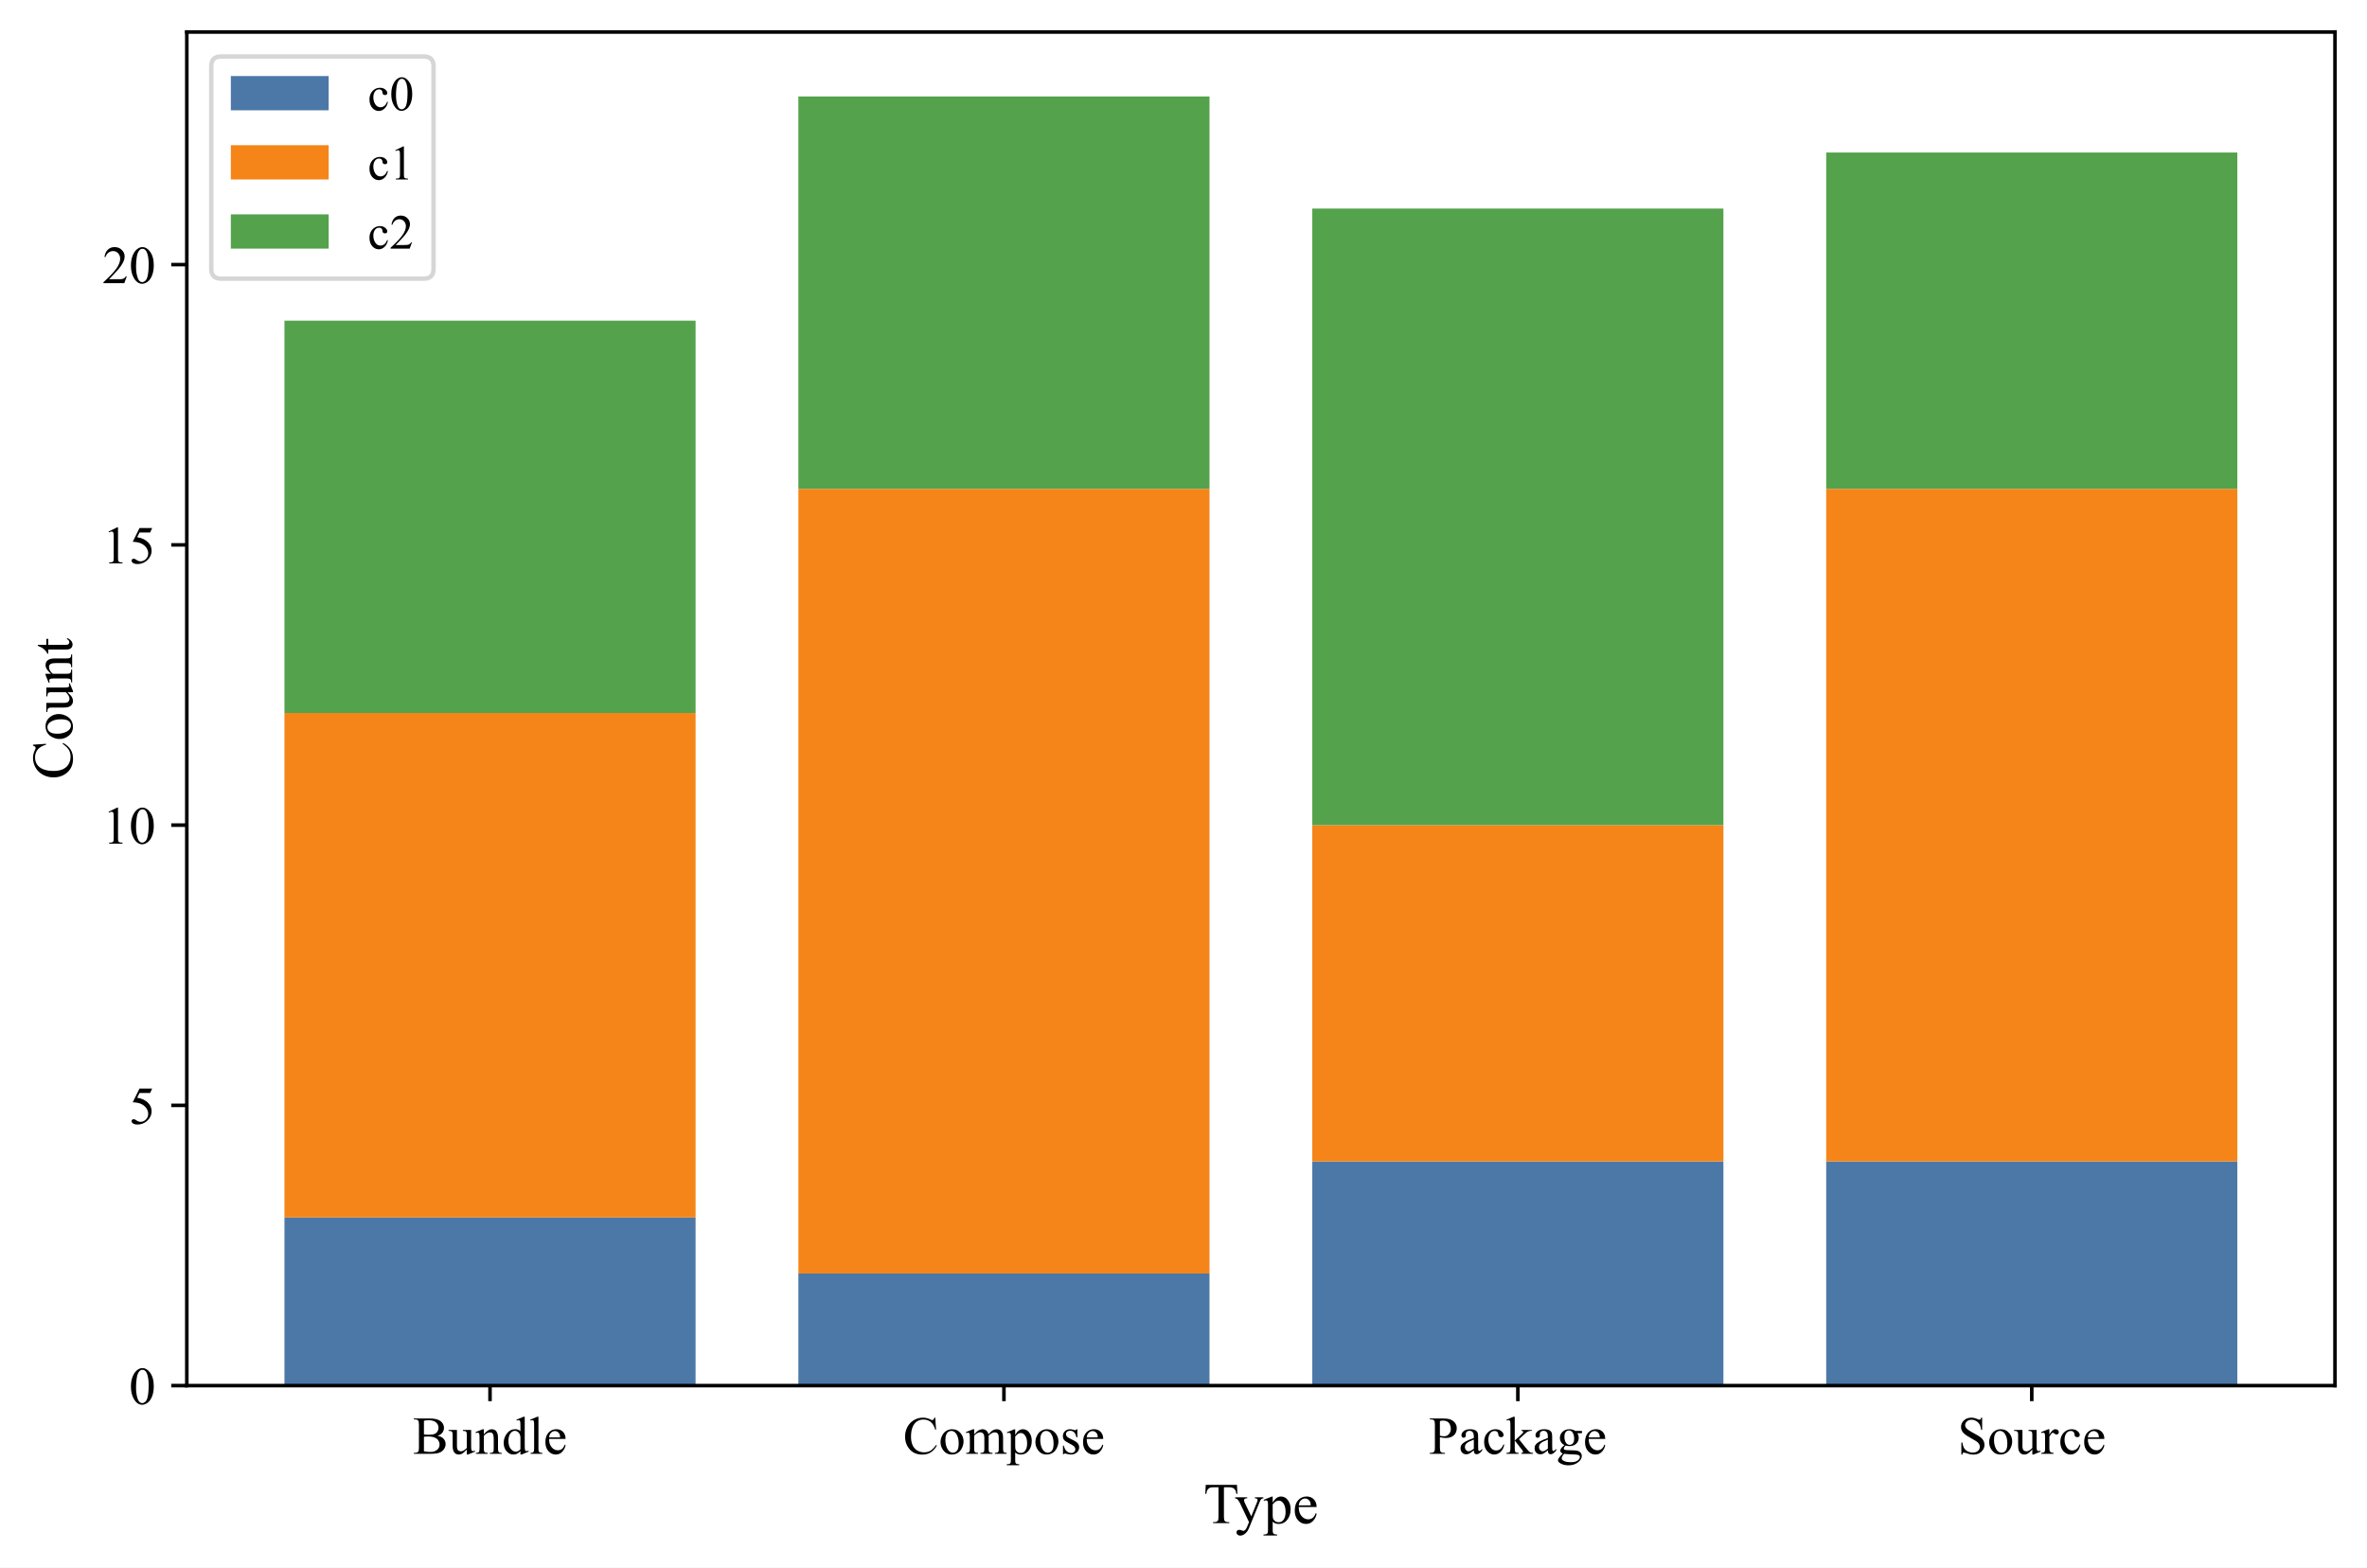
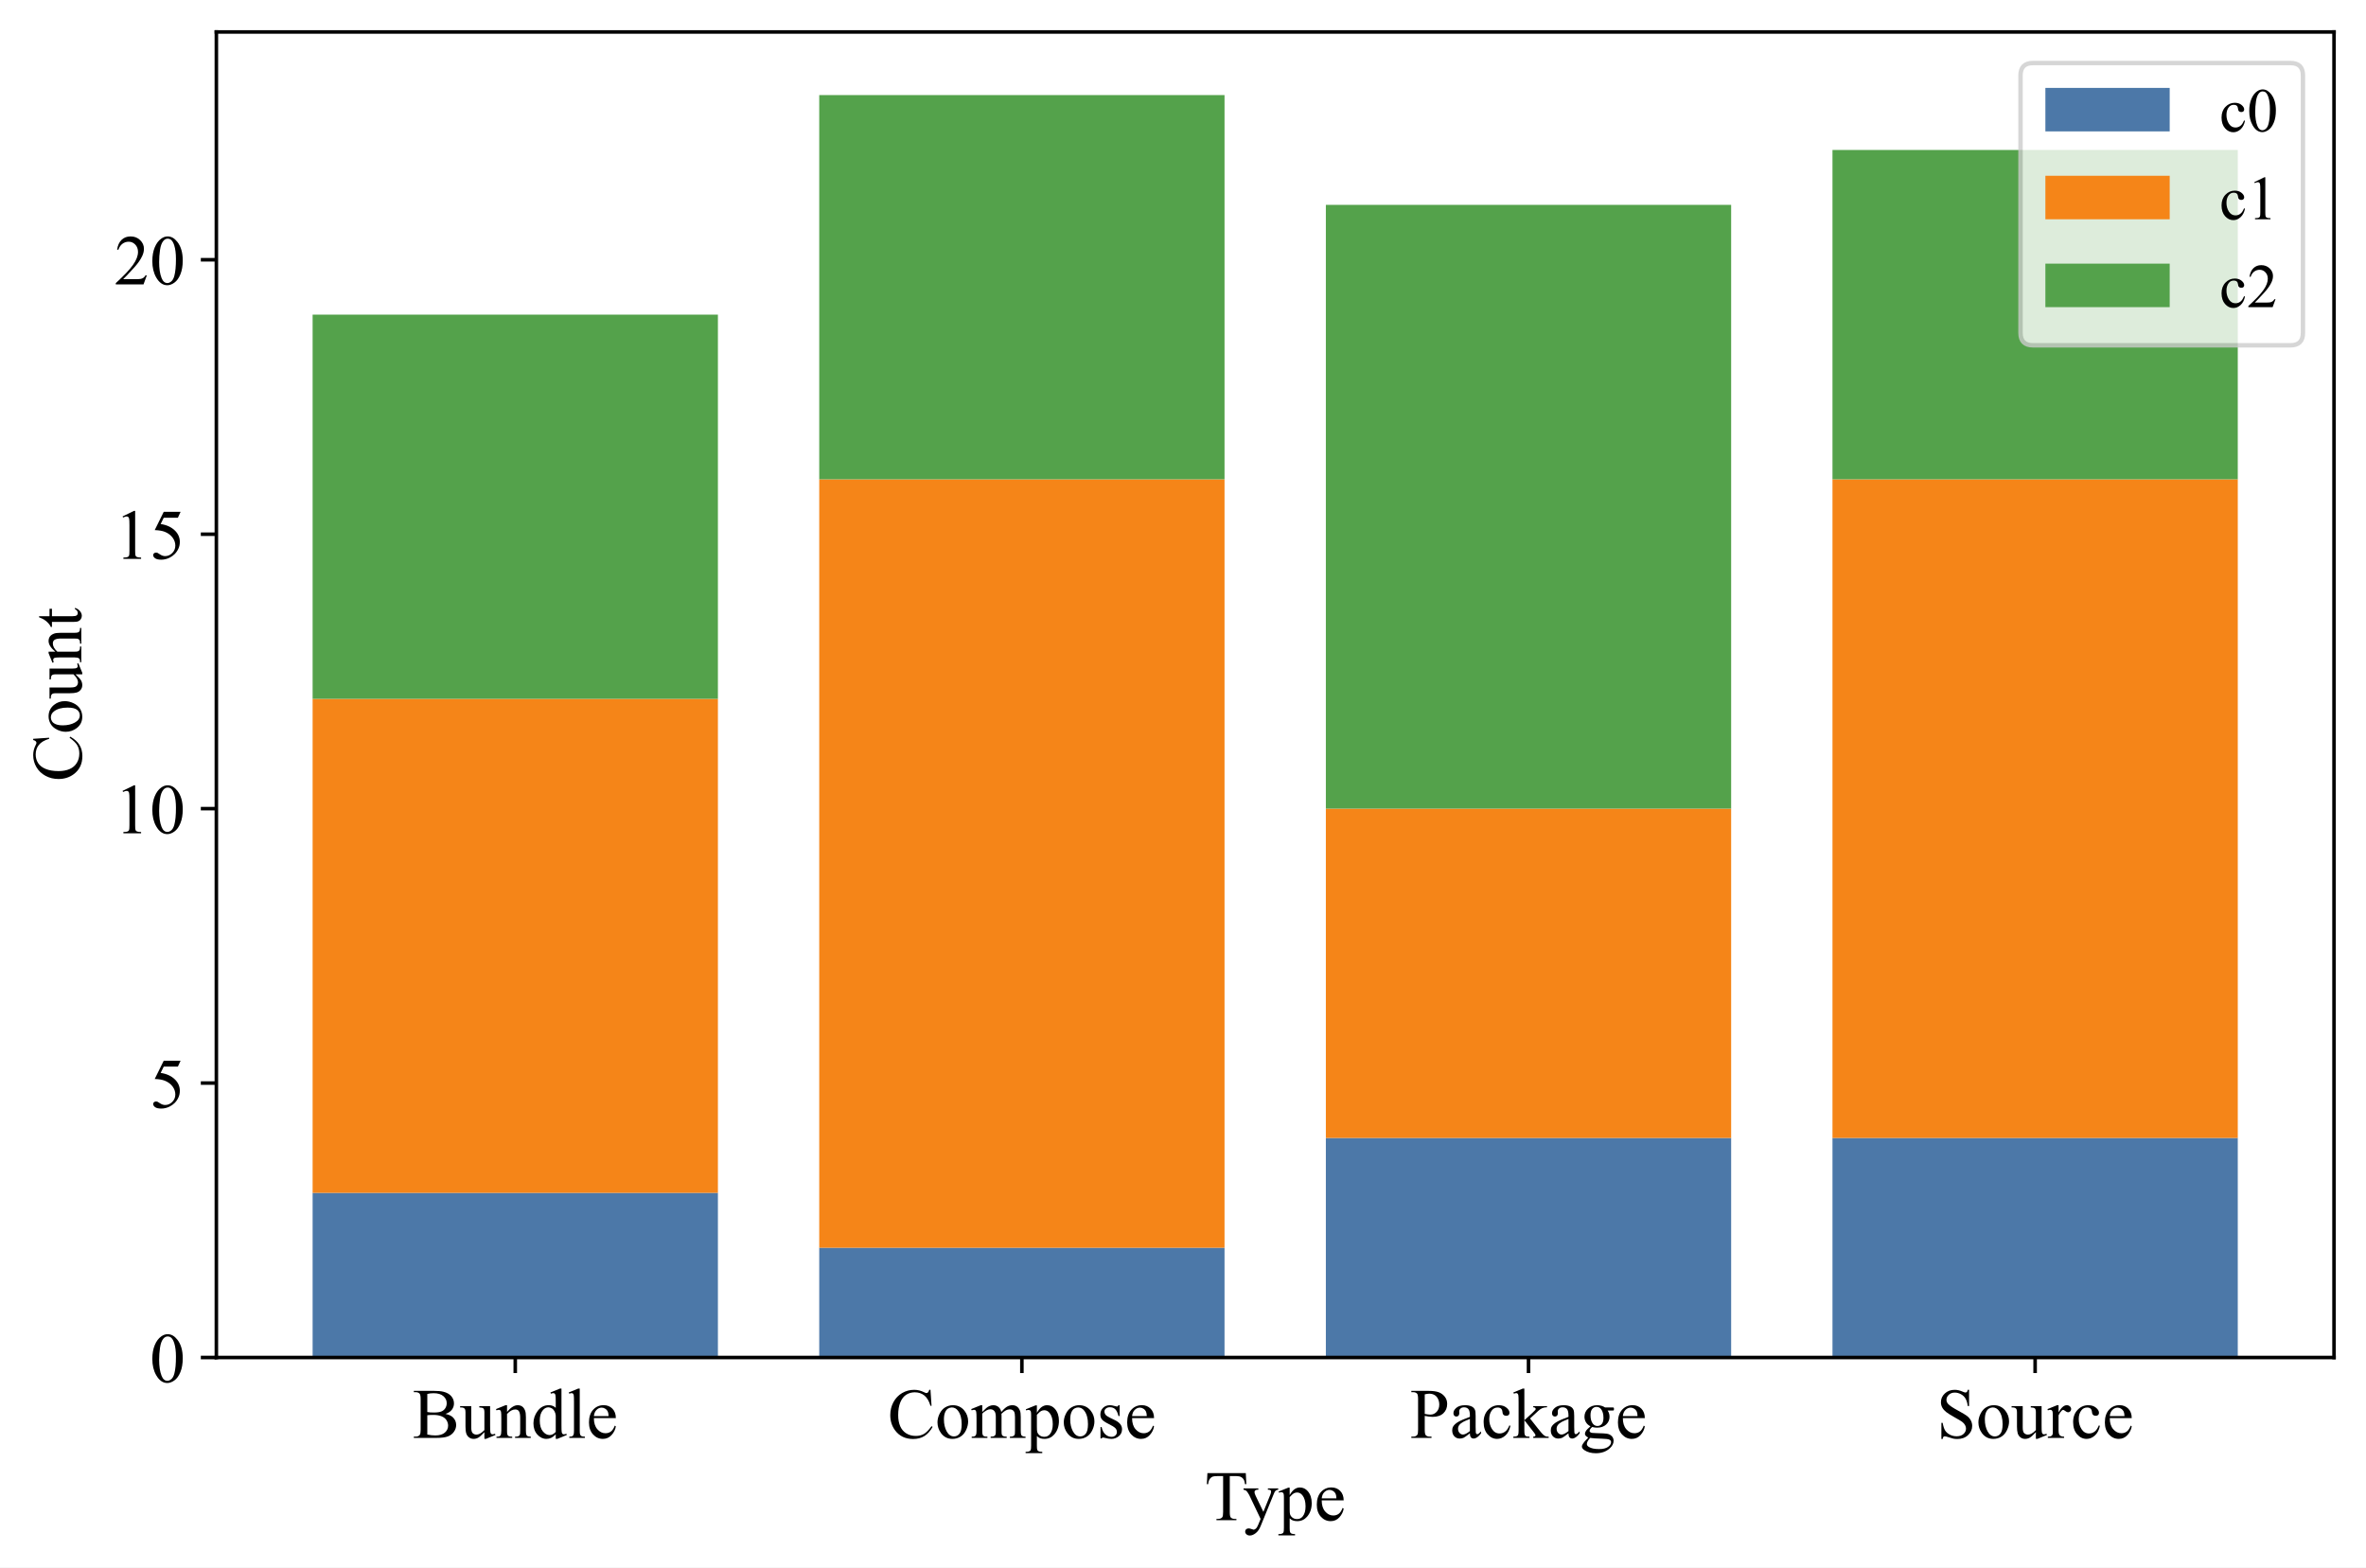
- <svg xmlns="http://www.w3.org/2000/svg" xmlns:xlink="http://www.w3.org/1999/xlink" width="532.263pt" height="352.49pt" viewBox="0 0 532.263 352.49" version="1.1">
+ <svg xmlns="http://www.w3.org/2000/svg" xmlns:xlink="http://www.w3.org/1999/xlink" width="532.913pt" height="353.095pt" viewBox="0 0 532.913 353.095" version="1.1">
  <defs>
    <style type="text/css">*{stroke-linejoin: round; stroke-linecap: butt}</style>
  </defs>
  <g id="figure_1">
    <g id="patch_1">
-       <path d="M 0 352.49  L 532.263 352.49  L 532.263 0  L 0 0  z " style="fill: #ffffff" />
+       <path d="M 0 353.095  L 532.913 353.095  L 532.913 0  L 0 0  z " style="fill: #ffffff" />
    </g>
    <g id="axes_1">
      <g id="patch_2">
-         <path d="M 42.008 311.56  L 525.063 311.56  L 525.063 7.2  L 42.008 7.2  z " style="fill: #ffffff" />
+         <path d="M 48.733 305.8  L 525.712 305.8  L 525.712 7.2  L 48.733 7.2  z " style="fill: #ffffff" />
      </g>
      <g id="patch_3">
-         <path d="M 63.965 311.56  L 156.415 311.56  L 156.415 273.751  L 63.965 273.751  z " clip-path="url(#p37a8eae67e)" style="fill: #4c78a8" />
+         <path d="M 70.413 305.8  L 161.701 305.8  L 161.701 268.707  L 70.413 268.707  z " clip-path="url(#p75db3b28b9)" style="fill: #4c78a8" />
      </g>
      <g id="patch_4">
-         <path d="M 179.528 311.56  L 271.979 311.56  L 271.979 286.354  L 179.528 286.354  z " clip-path="url(#p37a8eae67e)" style="fill: #4c78a8" />
+         <path d="M 184.523 305.8  L 275.811 305.8  L 275.811 281.071  L 184.523 281.071  z " clip-path="url(#p75db3b28b9)" style="fill: #4c78a8" />
      </g>
      <g id="patch_5">
-         <path d="M 295.091 311.56  L 387.542 311.56  L 387.542 261.148  L 295.091 261.148  z " clip-path="url(#p37a8eae67e)" style="fill: #4c78a8" />
+         <path d="M 298.634 305.8  L 389.922 305.8  L 389.922 256.342  L 298.634 256.342  z " clip-path="url(#p75db3b28b9)" style="fill: #4c78a8" />
      </g>
      <g id="patch_6">
-         <path d="M 410.655 311.56  L 503.106 311.56  L 503.106 261.148  L 410.655 261.148  z " clip-path="url(#p37a8eae67e)" style="fill: #4c78a8" />
+         <path d="M 412.744 305.8  L 504.032 305.8  L 504.032 256.342  L 412.744 256.342  z " clip-path="url(#p75db3b28b9)" style="fill: #4c78a8" />
      </g>
      <g id="patch_7">
-         <path d="M 63.965 273.751  L 156.415 273.751  L 156.415 160.325  L 63.965 160.325  z " clip-path="url(#p37a8eae67e)" style="fill: #f58518" />
+         <path d="M 70.413 268.707  L 161.701 268.707  L 161.701 157.427  L 70.413 157.427  z " clip-path="url(#p75db3b28b9)" style="fill: #f58518" />
      </g>
      <g id="patch_8">
-         <path d="M 179.528 286.354  L 271.979 286.354  L 271.979 109.914  L 179.528 109.914  z " clip-path="url(#p37a8eae67e)" style="fill: #f58518" />
+         <path d="M 184.523 281.071  L 275.811 281.071  L 275.811 107.97  L 184.523 107.97  z " clip-path="url(#p75db3b28b9)" style="fill: #f58518" />
      </g>
      <g id="patch_9">
-         <path d="M 295.091 261.148  L 387.542 261.148  L 387.542 185.531  L 295.091 185.531  z " clip-path="url(#p37a8eae67e)" style="fill: #f58518" />
+         <path d="M 298.634 256.342  L 389.922 256.342  L 389.922 182.156  L 298.634 182.156  z " clip-path="url(#p75db3b28b9)" style="fill: #f58518" />
      </g>
      <g id="patch_10">
-         <path d="M 410.655 261.148  L 503.106 261.148  L 503.106 109.914  L 410.655 109.914  z " clip-path="url(#p37a8eae67e)" style="fill: #f58518" />
+         <path d="M 412.744 256.342  L 504.032 256.342  L 504.032 107.97  L 412.744 107.97  z " clip-path="url(#p75db3b28b9)" style="fill: #f58518" />
      </g>
      <g id="patch_11">
-         <path d="M 63.965 160.325  L 156.415 160.325  L 156.415 72.105  L 63.965 72.105  z " clip-path="url(#p37a8eae67e)" style="fill: #54a24b" />
+         <path d="M 70.413 157.427  L 161.701 157.427  L 161.701 70.877  L 70.413 70.877  z " clip-path="url(#p75db3b28b9)" style="fill: #54a24b" />
      </g>
      <g id="patch_12">
-         <path d="M 179.528 109.914  L 271.979 109.914  L 271.979 21.693  L 179.528 21.693  z " clip-path="url(#p37a8eae67e)" style="fill: #54a24b" />
+         <path d="M 184.523 107.97  L 275.811 107.97  L 275.811 21.419  L 184.523 21.419  z " clip-path="url(#p75db3b28b9)" style="fill: #54a24b" />
      </g>
      <g id="patch_13">
-         <path d="M 295.091 185.531  L 387.542 185.531  L 387.542 46.899  L 295.091 46.899  z " clip-path="url(#p37a8eae67e)" style="fill: #54a24b" />
+         <path d="M 298.634 182.156  L 389.922 182.156  L 389.922 46.148  L 298.634 46.148  z " clip-path="url(#p75db3b28b9)" style="fill: #54a24b" />
      </g>
      <g id="patch_14">
-         <path d="M 410.655 109.914  L 503.106 109.914  L 503.106 34.296  L 410.655 34.296  z " clip-path="url(#p37a8eae67e)" style="fill: #54a24b" />
+         <path d="M 412.744 107.97  L 504.032 107.97  L 504.032 33.783  L 412.744 33.783  z " clip-path="url(#p75db3b28b9)" style="fill: #54a24b" />
      </g>
      <g id="matplotlib.axis_1">
        <g id="xtick_1">
          <g id="line2d_1">
            <defs>
-               <path id="m97e151b136" d="M 0 0  L 0 3.5  " style="stroke: #000000; stroke-width: 0.8" />
+               <path id="mb5b6447d89" d="M 0 0  L 0 3.5  " style="stroke: #000000; stroke-width: 0.8" />
            </defs>
            <g>
-               <use xlink:href="#m97e151b136" x="110.19" y="311.56" style="stroke: #000000; stroke-width: 0.8" />
+               <use xlink:href="#mb5b6447d89" x="116.057" y="305.8" style="stroke: #000000; stroke-width: 0.8" />
            </g>
          </g>
          <g id="text_1">
-             <g transform="translate(92.85756 326.8925) scale(0.12 -0.12)">
+             <g transform="translate(92.94743 323.91) scale(0.16 -0.16)">
              <defs>
                <path id="TimesNewRomanPSMT-42" d="M 2956 2163  Q 3397 2069 3616 1863  Q 3919 1575 3919 1159  Q 3919 844 3719 555  Q 3519 266 3170 133  Q 2822 0 2106 0  L 106 0  L 106 116  L 266 116  Q 531 116 647 284  Q 719 394 719 750  L 719 3488  Q 719 3881 628 3984  Q 506 4122 266 4122  L 106 4122  L 106 4238  L 1938 4238  Q 2450 4238 2759 4163  Q 3228 4050 3475 3764  Q 3722 3478 3722 3106  Q 3722 2788 3528 2536  Q 3334 2284 2956 2163  z M 1319 2331  Q 1434 2309 1582 2298  Q 1731 2288 1909 2288  Q 2366 2288 2595 2386  Q 2825 2484 2947 2687  Q 3069 2891 3069 3131  Q 3069 3503 2766 3765  Q 2463 4028 1881 4028  Q 1569 4028 1319 3959  L 1319 2331  z M 1319 306  Q 1681 222 2034 222  Q 2600 222 2897 476  Q 3194 731 3194 1106  Q 3194 1353 3059 1581  Q 2925 1809 2622 1940  Q 2319 2072 1872 2072  Q 1678 2072 1540 2065  Q 1403 2059 1319 2044  L 1319 306  z " transform="scale(0.015625)" />
                <path id="TimesNewRomanPSMT-75" d="M 2709 2863  L 2709 1128  Q 2709 631 2732 520  Q 2756 409 2807 365  Q 2859 322 2928 322  Q 3025 322 3147 375  L 3191 266  L 2334 -88  L 2194 -88  L 2194 519  Q 1825 119 1631 15  Q 1438 -88 1222 -88  Q 981 -88 804 51  Q 628 191 559 409  Q 491 628 491 1028  L 491 2306  Q 491 2509 447 2587  Q 403 2666 317 2708  Q 231 2750 6 2747  L 6 2863  L 1009 2863  L 1009 947  Q 1009 547 1148 422  Q 1288 297 1484 297  Q 1619 297 1789 381  Q 1959 466 2194 703  L 2194 2325  Q 2194 2569 2105 2655  Q 2016 2741 1734 2747  L 1734 2863  L 2709 2863  z " transform="scale(0.015625)" />
                <path id="TimesNewRomanPSMT-6e" d="M 1034 2341  Q 1538 2947 1994 2947  Q 2228 2947 2397 2830  Q 2566 2713 2666 2444  Q 2734 2256 2734 1869  L 2734 647  Q 2734 375 2778 278  Q 2813 200 2889 156  Q 2966 113 3172 113  L 3172 0  L 1756 0  L 1756 113  L 1816 113  Q 2016 113 2095 173  Q 2175 234 2206 353  Q 2219 400 2219 647  L 2219 1819  Q 2219 2209 2117 2386  Q 2016 2563 1775 2563  Q 1403 2563 1034 2156  L 1034 647  Q 1034 356 1069 288  Q 1113 197 1189 155  Q 1266 113 1500 113  L 1500 0  L 84 0  L 84 113  L 147 113  Q 366 113 442 223  Q 519 334 519 647  L 519 1709  Q 519 2225 495 2337  Q 472 2450 423 2490  Q 375 2531 294 2531  Q 206 2531 84 2484  L 38 2597  L 900 2947  L 1034 2947  L 1034 2341  z " transform="scale(0.015625)" />
                <path id="TimesNewRomanPSMT-64" d="M 2222 322  Q 2013 103 1813 7  Q 1613 -88 1381 -88  Q 913 -88 563 304  Q 213 697 213 1313  Q 213 1928 600 2439  Q 988 2950 1597 2950  Q 1975 2950 2222 2709  L 2222 3238  Q 2222 3728 2198 3840  Q 2175 3953 2125 3993  Q 2075 4034 2000 4034  Q 1919 4034 1784 3984  L 1744 4094  L 2597 4444  L 2738 4444  L 2738 1134  Q 2738 631 2761 520  Q 2784 409 2836 365  Q 2888 322 2956 322  Q 3041 322 3181 375  L 3216 266  L 2366 -88  L 2222 -88  L 2222 322  z M 2222 541  L 2222 2016  Q 2203 2228 2109 2403  Q 2016 2578 1861 2667  Q 1706 2756 1559 2756  Q 1284 2756 1069 2509  Q 784 2184 784 1559  Q 784 928 1059 592  Q 1334 256 1672 256  Q 1956 256 2222 541  z " transform="scale(0.015625)" />
                <path id="TimesNewRomanPSMT-6c" d="M 1184 4444  L 1184 647  Q 1184 378 1223 290  Q 1263 203 1344 158  Q 1425 113 1647 113  L 1647 0  L 244 0  L 244 113  Q 441 113 512 153  Q 584 194 625 287  Q 666 381 666 647  L 666 3247  Q 666 3731 644 3842  Q 622 3953 573 3993  Q 525 4034 450 4034  Q 369 4034 244 3984  L 191 4094  L 1044 4444  L 1184 4444  z " transform="scale(0.015625)" />
                <path id="TimesNewRomanPSMT-65" d="M 681 1784  Q 678 1147 991 784  Q 1303 422 1725 422  Q 2006 422 2214 576  Q 2422 731 2563 1106  L 2659 1044  Q 2594 616 2278 264  Q 1963 -88 1488 -88  Q 972 -88 605 314  Q 238 716 238 1394  Q 238 2128 614 2539  Q 991 2950 1559 2950  Q 2041 2950 2350 2633  Q 2659 2316 2659 1784  L 681 1784  z M 681 1966  L 2006 1966  Q 1991 2241 1941 2353  Q 1863 2528 1708 2628  Q 1553 2728 1384 2728  Q 1125 2728 920 2526  Q 716 2325 681 1966  z " transform="scale(0.015625)" />
              </defs>
              <use xlink:href="#TimesNewRomanPSMT-42" />
              <use xlink:href="#TimesNewRomanPSMT-75" transform="translate(66.69922 0)" />
              <use xlink:href="#TimesNewRomanPSMT-6e" transform="translate(116.6992 0)" />
              <use xlink:href="#TimesNewRomanPSMT-64" transform="translate(166.6992 0)" />
              <use xlink:href="#TimesNewRomanPSMT-6c" transform="translate(216.6992 0)" />
              <use xlink:href="#TimesNewRomanPSMT-65" transform="translate(244.4824 0)" />
            </g>
          </g>
        </g>
        <g id="xtick_2">
          <g id="line2d_2">
            <g>
-               <use xlink:href="#m97e151b136" x="225.753" y="311.56" style="stroke: #000000; stroke-width: 0.8" />
+               <use xlink:href="#mb5b6447d89" x="230.167" y="305.8" style="stroke: #000000; stroke-width: 0.8" />
            </g>
          </g>
          <g id="text_2">
-             <g transform="translate(203.0856 326.8925) scale(0.12 -0.12)">
+             <g transform="translate(199.9437 323.91) scale(0.16 -0.16)">
              <defs>
                <path id="TimesNewRomanPSMT-43" d="M 3853 4334  L 3950 2894  L 3853 2894  Q 3659 3541 3300 3825  Q 2941 4109 2438 4109  Q 2016 4109 1675 3895  Q 1334 3681 1139 3212  Q 944 2744 944 2047  Q 944 1472 1128 1050  Q 1313 628 1683 403  Q 2053 178 2528 178  Q 2941 178 3256 354  Q 3572 531 3950 1056  L 4047 994  Q 3728 428 3303 165  Q 2878 -97 2294 -97  Q 1241 -97 663 684  Q 231 1266 231 2053  Q 231 2688 515 3219  Q 800 3750 1298 4042  Q 1797 4334 2388 4334  Q 2847 4334 3294 4109  Q 3425 4041 3481 4041  Q 3566 4041 3628 4100  Q 3709 4184 3744 4334  L 3853 4334  z " transform="scale(0.015625)" />
                <path id="TimesNewRomanPSMT-6f" d="M 1600 2947  Q 2250 2947 2644 2453  Q 2978 2031 2978 1484  Q 2978 1100 2793 706  Q 2609 313 2286 112  Q 1963 -88 1566 -88  Q 919 -88 538 428  Q 216 863 216 1403  Q 216 1797 411 2186  Q 606 2575 925 2761  Q 1244 2947 1600 2947  z M 1503 2744  Q 1338 2744 1170 2645  Q 1003 2547 900 2300  Q 797 2053 797 1666  Q 797 1041 1045 587  Q 1294 134 1700 134  Q 2003 134 2200 384  Q 2397 634 2397 1244  Q 2397 2006 2069 2444  Q 1847 2744 1503 2744  z " transform="scale(0.015625)" />
                <path id="TimesNewRomanPSMT-6d" d="M 1050 2338  Q 1363 2650 1419 2697  Q 1559 2816 1721 2881  Q 1884 2947 2044 2947  Q 2313 2947 2506 2790  Q 2700 2634 2766 2338  Q 3088 2713 3309 2830  Q 3531 2947 3766 2947  Q 3994 2947 4170 2830  Q 4347 2713 4450 2447  Q 4519 2266 4519 1878  L 4519 647  Q 4519 378 4559 278  Q 4591 209 4675 161  Q 4759 113 4950 113  L 4950 0  L 3538 0  L 3538 113  L 3597 113  Q 3781 113 3884 184  Q 3956 234 3988 344  Q 4000 397 4000 647  L 4000 1878  Q 4000 2228 3916 2372  Q 3794 2572 3525 2572  Q 3359 2572 3192 2489  Q 3025 2406 2788 2181  L 2781 2147  L 2788 2013  L 2788 647  Q 2788 353 2820 281  Q 2853 209 2943 161  Q 3034 113 3253 113  L 3253 0  L 1806 0  L 1806 113  Q 2044 113 2133 169  Q 2222 225 2256 338  Q 2272 391 2272 647  L 2272 1878  Q 2272 2228 2169 2381  Q 2031 2581 1784 2581  Q 1616 2581 1450 2491  Q 1191 2353 1050 2181  L 1050 647  Q 1050 366 1089 281  Q 1128 197 1204 155  Q 1281 113 1516 113  L 1516 0  L 100 0  L 100 113  Q 297 113 375 155  Q 453 197 493 289  Q 534 381 534 647  L 534 1741  Q 534 2213 506 2350  Q 484 2453 437 2492  Q 391 2531 309 2531  Q 222 2531 100 2484  L 53 2597  L 916 2947  L 1050 2947  L 1050 2338  z " transform="scale(0.015625)" />
                <path id="TimesNewRomanPSMT-70" d="M -6 2578  L 875 2934  L 994 2934  L 994 2266  Q 1216 2644 1439 2795  Q 1663 2947 1909 2947  Q 2341 2947 2628 2609  Q 2981 2197 2981 1534  Q 2981 794 2556 309  Q 2206 -88 1675 -88  Q 1444 -88 1275 -22  Q 1150 25 994 166  L 994 -706  Q 994 -1000 1030 -1079  Q 1066 -1159 1155 -1206  Q 1244 -1253 1478 -1253  L 1478 -1369  L -22 -1369  L -22 -1253  L 56 -1253  Q 228 -1256 350 -1188  Q 409 -1153 442 -1076  Q 475 -1000 475 -688  L 475 2019  Q 475 2297 450 2372  Q 425 2447 370 2484  Q 316 2522 222 2522  Q 147 2522 31 2478  L -6 2578  z M 994 2081  L 994 1013  Q 994 666 1022 556  Q 1066 375 1236 237  Q 1406 100 1666 100  Q 1978 100 2172 344  Q 2425 663 2425 1241  Q 2425 1897 2138 2250  Q 1938 2494 1663 2494  Q 1513 2494 1366 2419  Q 1253 2363 994 2081  z " transform="scale(0.015625)" />
                <path id="TimesNewRomanPSMT-73" d="M 2050 2947  L 2050 1972  L 1947 1972  Q 1828 2431 1642 2597  Q 1456 2763 1169 2763  Q 950 2763 815 2647  Q 681 2531 681 2391  Q 681 2216 781 2091  Q 878 1963 1175 1819  L 1631 1597  Q 2266 1288 2266 781  Q 2266 391 1970 151  Q 1675 -88 1309 -88  Q 1047 -88 709 6  Q 606 38 541 38  Q 469 38 428 -44  L 325 -44  L 325 978  L 428 978  Q 516 541 762 319  Q 1009 97 1316 97  Q 1531 97 1667 223  Q 1803 350 1803 528  Q 1803 744 1651 891  Q 1500 1038 1047 1263  Q 594 1488 453 1669  Q 313 1847 313 2119  Q 313 2472 555 2709  Q 797 2947 1181 2947  Q 1350 2947 1591 2875  Q 1750 2828 1803 2828  Q 1853 2828 1881 2850  Q 1909 2872 1947 2947  L 2050 2947  z " transform="scale(0.015625)" />
              </defs>
              <use xlink:href="#TimesNewRomanPSMT-43" />
              <use xlink:href="#TimesNewRomanPSMT-6f" transform="translate(66.69922 0)" />
              <use xlink:href="#TimesNewRomanPSMT-6d" transform="translate(116.6992 0)" />
              <use xlink:href="#TimesNewRomanPSMT-70" transform="translate(194.4824 0)" />
              <use xlink:href="#TimesNewRomanPSMT-6f" transform="translate(244.4824 0)" />
              <use xlink:href="#TimesNewRomanPSMT-73" transform="translate(294.4824 0)" />
              <use xlink:href="#TimesNewRomanPSMT-65" transform="translate(333.3984 0)" />
            </g>
          </g>
        </g>
        <g id="xtick_3">
          <g id="line2d_3">
            <g>
-               <use xlink:href="#m97e151b136" x="341.317" y="311.56" style="stroke: #000000; stroke-width: 0.8" />
+               <use xlink:href="#mb5b6447d89" x="344.278" y="305.8" style="stroke: #000000; stroke-width: 0.8" />
            </g>
          </g>
          <g id="text_3">
-             <g transform="translate(321.3265 326.8925) scale(0.12 -0.12)">
+             <g transform="translate(317.6238 323.91) scale(0.16 -0.16)">
              <defs>
                <path id="TimesNewRomanPSMT-50" d="M 1313 1984  L 1313 750  Q 1313 350 1400 253  Q 1519 116 1759 116  L 1922 116  L 1922 0  L 106 0  L 106 116  L 266 116  Q 534 116 650 291  Q 713 388 713 750  L 713 3488  Q 713 3888 628 3984  Q 506 4122 266 4122  L 106 4122  L 106 4238  L 1659 4238  Q 2228 4238 2556 4120  Q 2884 4003 3109 3725  Q 3334 3447 3334 3066  Q 3334 2547 2992 2222  Q 2650 1897 2025 1897  Q 1872 1897 1694 1919  Q 1516 1941 1313 1984  z M 1313 2163  Q 1478 2131 1606 2115  Q 1734 2100 1825 2100  Q 2150 2100 2386 2351  Q 2622 2603 2622 3003  Q 2622 3278 2509 3514  Q 2397 3750 2190 3867  Q 1984 3984 1722 3984  Q 1563 3984 1313 3925  L 1313 2163  z " transform="scale(0.015625)" />
                <path id="TimesNewRomanPSMT-61" d="M 1822 413  Q 1381 72 1269 19  Q 1100 -59 909 -59  Q 613 -59 420 144  Q 228 347 228 678  Q 228 888 322 1041  Q 450 1253 767 1440  Q 1084 1628 1822 1897  L 1822 2009  Q 1822 2438 1686 2597  Q 1550 2756 1291 2756  Q 1094 2756 978 2650  Q 859 2544 859 2406  L 866 2225  Q 866 2081 792 2003  Q 719 1925 600 1925  Q 484 1925 411 2006  Q 338 2088 338 2228  Q 338 2497 613 2722  Q 888 2947 1384 2947  Q 1766 2947 2009 2819  Q 2194 2722 2281 2516  Q 2338 2381 2338 1966  L 2338 994  Q 2338 584 2353 492  Q 2369 400 2405 369  Q 2441 338 2488 338  Q 2538 338 2575 359  Q 2641 400 2828 588  L 2828 413  Q 2478 -56 2159 -56  Q 2006 -56 1915 50  Q 1825 156 1822 413  z M 1822 616  L 1822 1706  Q 1350 1519 1213 1441  Q 966 1303 859 1153  Q 753 1003 753 825  Q 753 600 887 451  Q 1022 303 1197 303  Q 1434 303 1822 616  z " transform="scale(0.015625)" />
                <path id="TimesNewRomanPSMT-63" d="M 2631 1088  Q 2516 522 2178 217  Q 1841 -88 1431 -88  Q 944 -88 581 321  Q 219 731 219 1428  Q 219 2103 620 2525  Q 1022 2947 1584 2947  Q 2006 2947 2278 2723  Q 2550 2500 2550 2259  Q 2550 2141 2473 2067  Q 2397 1994 2259 1994  Q 2075 1994 1981 2113  Q 1928 2178 1911 2362  Q 1894 2547 1784 2644  Q 1675 2738 1481 2738  Q 1169 2738 978 2506  Q 725 2200 725 1697  Q 725 1184 976 792  Q 1228 400 1656 400  Q 1963 400 2206 609  Q 2378 753 2541 1131  L 2631 1088  z " transform="scale(0.015625)" />
                <path id="TimesNewRomanPSMT-6b" d="M 1047 4444  L 1047 1594  L 1775 2259  Q 2006 2472 2044 2528  Q 2069 2566 2069 2603  Q 2069 2666 2017 2711  Q 1966 2756 1847 2763  L 1847 2863  L 3091 2863  L 3091 2763  Q 2834 2756 2664 2684  Q 2494 2613 2291 2428  L 1556 1750  L 2291 822  Q 2597 438 2703 334  Q 2853 188 2966 144  Q 3044 113 3238 113  L 3238 0  L 1847 0  L 1847 113  Q 1966 116 2008 148  Q 2050 181 2050 241  Q 2050 313 1925 472  L 1047 1594  L 1047 644  Q 1047 366 1086 278  Q 1125 191 1197 153  Q 1269 116 1509 113  L 1509 0  L 53 0  L 53 113  Q 272 113 381 166  Q 447 200 481 272  Q 528 375 528 628  L 528 3234  Q 528 3731 506 3842  Q 484 3953 434 3995  Q 384 4038 303 4038  Q 238 4038 106 3984  L 53 4094  L 903 4444  L 1047 4444  z " transform="scale(0.015625)" />
                <path id="TimesNewRomanPSMT-67" d="M 966 1044  Q 703 1172 562 1401  Q 422 1631 422 1909  Q 422 2334 742 2640  Q 1063 2947 1563 2947  Q 1972 2947 2272 2747  L 2878 2747  Q 3013 2747 3034 2739  Q 3056 2731 3066 2713  Q 3084 2684 3084 2613  Q 3084 2531 3069 2500  Q 3059 2484 3036 2475  Q 3013 2466 2878 2466  L 2506 2466  Q 2681 2241 2681 1891  Q 2681 1491 2375 1206  Q 2069 922 1553 922  Q 1341 922 1119 984  Q 981 866 932 777  Q 884 688 884 625  Q 884 572 936 522  Q 988 472 1138 450  Q 1225 438 1575 428  Q 2219 413 2409 384  Q 2700 344 2873 169  Q 3047 -6 3047 -263  Q 3047 -616 2716 -925  Q 2228 -1381 1444 -1381  Q 841 -1381 425 -1109  Q 191 -953 191 -784  Q 191 -709 225 -634  Q 278 -519 444 -313  Q 466 -284 763 25  Q 600 122 533 198  Q 466 275 466 372  Q 466 481 555 628  Q 644 775 966 1044  z M 1509 2797  Q 1278 2797 1122 2612  Q 966 2428 966 2047  Q 966 1553 1178 1281  Q 1341 1075 1591 1075  Q 1828 1075 1981 1253  Q 2134 1431 2134 1813  Q 2134 2309 1919 2591  Q 1759 2797 1509 2797  z M 934 0  Q 788 -159 713 -296  Q 638 -434 638 -550  Q 638 -700 819 -813  Q 1131 -1006 1722 -1006  Q 2284 -1006 2551 -807  Q 2819 -609 2819 -384  Q 2819 -222 2659 -153  Q 2497 -84 2016 -72  Q 1313 -53 934 0  z " transform="scale(0.015625)" />
              </defs>
              <use xlink:href="#TimesNewRomanPSMT-50" />
              <use xlink:href="#TimesNewRomanPSMT-61" transform="translate(55.61523 0)" />
              <use xlink:href="#TimesNewRomanPSMT-63" transform="translate(100 0)" />
              <use xlink:href="#TimesNewRomanPSMT-6b" transform="translate(144.3848 0)" />
              <use xlink:href="#TimesNewRomanPSMT-61" transform="translate(194.3848 0)" />
              <use xlink:href="#TimesNewRomanPSMT-67" transform="translate(238.7695 0)" />
              <use xlink:href="#TimesNewRomanPSMT-65" transform="translate(288.7695 0)" />
            </g>
          </g>
        </g>
        <g id="xtick_4">
          <g id="line2d_4">
            <g>
-               <use xlink:href="#m97e151b136" x="456.88" y="311.56" style="stroke: #000000; stroke-width: 0.8" />
+               <use xlink:href="#mb5b6447d89" x="458.388" y="305.8" style="stroke: #000000; stroke-width: 0.8" />
            </g>
          </g>
          <g id="text_4">
-             <g transform="translate(440.219 326.8925) scale(0.12 -0.12)">
+             <g transform="translate(436.1726 323.91) scale(0.16 -0.16)">
              <defs>
                <path id="TimesNewRomanPSMT-53" d="M 2934 4334  L 2934 2869  L 2819 2869  Q 2763 3291 2617 3541  Q 2472 3791 2203 3937  Q 1934 4084 1647 4084  Q 1322 4084 1109 3886  Q 897 3688 897 3434  Q 897 3241 1031 3081  Q 1225 2847 1953 2456  Q 2547 2138 2764 1967  Q 2981 1797 3098 1565  Q 3216 1334 3216 1081  Q 3216 600 2842 251  Q 2469 -97 1881 -97  Q 1697 -97 1534 -69  Q 1438 -53 1133 45  Q 828 144 747 144  Q 669 144 623 97  Q 578 50 556 -97  L 441 -97  L 441 1356  L 556 1356  Q 638 900 775 673  Q 913 447 1195 297  Q 1478 147 1816 147  Q 2206 147 2432 353  Q 2659 559 2659 841  Q 2659 997 2573 1156  Q 2488 1316 2306 1453  Q 2184 1547 1640 1851  Q 1097 2156 867 2337  Q 638 2519 519 2737  Q 400 2956 400 3219  Q 400 3675 750 4004  Q 1100 4334 1641 4334  Q 1978 4334 2356 4169  Q 2531 4091 2603 4091  Q 2684 4091 2736 4139  Q 2788 4188 2819 4334  L 2934 4334  z " transform="scale(0.015625)" />
                <path id="TimesNewRomanPSMT-72" d="M 1038 2947  L 1038 2303  Q 1397 2947 1775 2947  Q 1947 2947 2059 2842  Q 2172 2738 2172 2600  Q 2172 2478 2090 2393  Q 2009 2309 1897 2309  Q 1788 2309 1652 2417  Q 1516 2525 1450 2525  Q 1394 2525 1328 2463  Q 1188 2334 1038 2041  L 1038 669  Q 1038 431 1097 309  Q 1138 225 1241 169  Q 1344 113 1538 113  L 1538 0  L 72 0  L 72 113  Q 291 113 397 181  Q 475 231 506 341  Q 522 394 522 644  L 522 1753  Q 522 2253 501 2348  Q 481 2444 426 2487  Q 372 2531 291 2531  Q 194 2531 72 2484  L 41 2597  L 906 2947  L 1038 2947  z " transform="scale(0.015625)" />
              </defs>
              <use xlink:href="#TimesNewRomanPSMT-53" />
              <use xlink:href="#TimesNewRomanPSMT-6f" transform="translate(55.61523 0)" />
              <use xlink:href="#TimesNewRomanPSMT-75" transform="translate(105.6152 0)" />
              <use xlink:href="#TimesNewRomanPSMT-72" transform="translate(155.6152 0)" />
              <use xlink:href="#TimesNewRomanPSMT-63" transform="translate(188.916 0)" />
              <use xlink:href="#TimesNewRomanPSMT-65" transform="translate(233.3008 0)" />
            </g>
          </g>
        </g>
        <g id="text_5">
-           <g transform="translate(270.6347 342.4844) scale(0.13 -0.13)">
+           <g transform="translate(271.345 342.4425) scale(0.16 -0.16)">
            <defs>
              <path id="TimesNewRomanPSMT-54" d="M 3703 4238  L 3750 3244  L 3631 3244  Q 3597 3506 3538 3619  Q 3441 3800 3280 3886  Q 3119 3972 2856 3972  L 2259 3972  L 2259 734  Q 2259 344 2344 247  Q 2463 116 2709 116  L 2856 116  L 2856 0  L 1059 0  L 1059 116  L 1209 116  Q 1478 116 1591 278  Q 1659 378 1659 734  L 1659 3972  L 1150 3972  Q 853 3972 728 3928  Q 566 3869 450 3700  Q 334 3531 313 3244  L 194 3244  L 244 4238  L 3703 4238  z " transform="scale(0.015625)" />
              <path id="TimesNewRomanPSMT-79" d="M 38 2863  L 1372 2863  L 1372 2747  L 1306 2747  Q 1166 2747 1095 2686  Q 1025 2625 1025 2534  Q 1025 2413 1128 2197  L 1825 753  L 2466 2334  Q 2519 2463 2519 2588  Q 2519 2644 2497 2672  Q 2472 2706 2419 2726  Q 2366 2747 2231 2747  L 2231 2863  L 3163 2863  L 3163 2747  Q 3047 2734 2984 2696  Q 2922 2659 2847 2556  Q 2819 2513 2741 2316  L 1575 -541  Q 1406 -956 1132 -1168  Q 859 -1381 606 -1381  Q 422 -1381 303 -1275  Q 184 -1169 184 -1031  Q 184 -900 270 -820  Q 356 -741 506 -741  Q 609 -741 788 -809  Q 913 -856 944 -856  Q 1038 -856 1148 -759  Q 1259 -663 1372 -384  L 1575 113  L 547 2272  Q 500 2369 397 2513  Q 319 2622 269 2659  Q 197 2709 38 2747  L 38 2863  z " transform="scale(0.015625)" />
            </defs>
            <use xlink:href="#TimesNewRomanPSMT-54" />
            <use xlink:href="#TimesNewRomanPSMT-79" transform="translate(54.08398 0)" />
            <use xlink:href="#TimesNewRomanPSMT-70" transform="translate(104.084 0)" />
            <use xlink:href="#TimesNewRomanPSMT-65" transform="translate(154.084 0)" />
          </g>
        </g>
      </g>
      <g id="matplotlib.axis_2">
        <g id="ytick_1">
          <g id="line2d_5">
            <defs>
-               <path id="m0c4db14f91" d="M 0 0  L -3.5 0  " style="stroke: #000000; stroke-width: 0.8" />
+               <path id="ma0f301a201" d="M 0 0  L -3.5 0  " style="stroke: #000000; stroke-width: 0.8" />
            </defs>
            <g>
-               <use xlink:href="#m0c4db14f91" x="42.008" y="311.56" style="stroke: #000000; stroke-width: 0.8" />
+               <use xlink:href="#ma0f301a201" x="48.733" y="305.8" style="stroke: #000000; stroke-width: 0.8" />
            </g>
          </g>
          <g id="text_6">
-             <g transform="translate(29.00766 315.7262) scale(0.12 -0.12)">
+             <g transform="translate(33.7325 311.355) scale(0.16 -0.16)">
              <defs>
                <path id="TimesNewRomanPSMT-30" d="M 231 2094  Q 231 2819 450 3342  Q 669 3866 1031 4122  Q 1313 4325 1613 4325  Q 2100 4325 2488 3828  Q 2972 3213 2972 2159  Q 2972 1422 2759 906  Q 2547 391 2217 158  Q 1888 -75 1581 -75  Q 975 -75 572 641  Q 231 1244 231 2094  z M 844 2016  Q 844 1141 1059 588  Q 1238 122 1591 122  Q 1759 122 1940 273  Q 2122 425 2216 781  Q 2359 1319 2359 2297  Q 2359 3022 2209 3506  Q 2097 3866 1919 4016  Q 1791 4119 1609 4119  Q 1397 4119 1231 3928  Q 1006 3669 925 3112  Q 844 2556 844 2016  z " transform="scale(0.015625)" />
              </defs>
              <use xlink:href="#TimesNewRomanPSMT-30" />
            </g>
          </g>
        </g>
        <g id="ytick_2">
          <g id="line2d_6">
            <g>
-               <use xlink:href="#m0c4db14f91" x="42.008" y="248.546" style="stroke: #000000; stroke-width: 0.8" />
+               <use xlink:href="#ma0f301a201" x="48.733" y="243.978" style="stroke: #000000; stroke-width: 0.8" />
            </g>
          </g>
          <g id="text_7">
-             <g transform="translate(29.00766 252.7118) scale(0.12 -0.12)">
+             <g transform="translate(33.7325 249.5331) scale(0.16 -0.16)">
              <defs>
                <path id="TimesNewRomanPSMT-35" d="M 2778 4238  L 2534 3706  L 1259 3706  L 981 3138  Q 1809 3016 2294 2522  Q 2709 2097 2709 1522  Q 2709 1188 2573 903  Q 2438 619 2231 419  Q 2025 219 1772 97  Q 1413 -75 1034 -75  Q 653 -75 479 54  Q 306 184 306 341  Q 306 428 378 495  Q 450 563 559 563  Q 641 563 702 538  Q 763 513 909 409  Q 1144 247 1384 247  Q 1750 247 2026 523  Q 2303 800 2303 1197  Q 2303 1581 2056 1914  Q 1809 2247 1375 2428  Q 1034 2569 447 2591  L 1259 4238  L 2778 4238  z " transform="scale(0.015625)" />
              </defs>
              <use xlink:href="#TimesNewRomanPSMT-35" />
            </g>
          </g>
        </g>
        <g id="ytick_3">
          <g id="line2d_7">
            <g>
-               <use xlink:href="#m0c4db14f91" x="42.008" y="185.531" style="stroke: #000000; stroke-width: 0.8" />
+               <use xlink:href="#ma0f301a201" x="48.733" y="182.156" style="stroke: #000000; stroke-width: 0.8" />
            </g>
          </g>
          <g id="text_8">
-             <g transform="translate(23.00766 189.6973) scale(0.12 -0.12)">
+             <g transform="translate(25.7325 187.7111) scale(0.16 -0.16)">
              <defs>
                <path id="TimesNewRomanPSMT-31" d="M 750 3822  L 1781 4325  L 1884 4325  L 1884 747  Q 1884 391 1914 303  Q 1944 216 2037 169  Q 2131 122 2419 116  L 2419 0  L 825 0  L 825 116  Q 1125 122 1212 167  Q 1300 213 1334 289  Q 1369 366 1369 747  L 1369 3034  Q 1369 3497 1338 3628  Q 1316 3728 1258 3775  Q 1200 3822 1119 3822  Q 1003 3822 797 3725  L 750 3822  z " transform="scale(0.015625)" />
              </defs>
              <use xlink:href="#TimesNewRomanPSMT-31" />
              <use xlink:href="#TimesNewRomanPSMT-30" transform="translate(50 0)" />
            </g>
          </g>
        </g>
        <g id="ytick_4">
          <g id="line2d_8">
            <g>
-               <use xlink:href="#m0c4db14f91" x="42.008" y="122.517" style="stroke: #000000; stroke-width: 0.8" />
+               <use xlink:href="#ma0f301a201" x="48.733" y="120.334" style="stroke: #000000; stroke-width: 0.8" />
            </g>
          </g>
          <g id="text_9">
-             <g transform="translate(23.00766 126.6828) scale(0.12 -0.12)">
+             <g transform="translate(25.7325 125.8892) scale(0.16 -0.16)">
              <use xlink:href="#TimesNewRomanPSMT-31" />
              <use xlink:href="#TimesNewRomanPSMT-35" transform="translate(50 0)" />
            </g>
          </g>
        </g>
        <g id="ytick_5">
          <g id="line2d_9">
            <g>
-               <use xlink:href="#m0c4db14f91" x="42.008" y="59.502" style="stroke: #000000; stroke-width: 0.8" />
+               <use xlink:href="#ma0f301a201" x="48.733" y="58.512" style="stroke: #000000; stroke-width: 0.8" />
            </g>
          </g>
          <g id="text_10">
-             <g transform="translate(23.00766 63.66828) scale(0.12 -0.12)">
+             <g transform="translate(25.7325 64.06722) scale(0.16 -0.16)">
              <defs>
                <path id="TimesNewRomanPSMT-32" d="M 2934 816  L 2638 0  L 138 0  L 138 116  Q 1241 1122 1691 1759  Q 2141 2397 2141 2925  Q 2141 3328 1894 3587  Q 1647 3847 1303 3847  Q 991 3847 742 3664  Q 494 3481 375 3128  L 259 3128  Q 338 3706 661 4015  Q 984 4325 1469 4325  Q 1984 4325 2329 3994  Q 2675 3663 2675 3213  Q 2675 2891 2525 2569  Q 2294 2063 1775 1497  Q 997 647 803 472  L 1909 472  Q 2247 472 2383 497  Q 2519 522 2628 598  Q 2738 675 2819 816  L 2934 816  z " transform="scale(0.015625)" />
              </defs>
              <use xlink:href="#TimesNewRomanPSMT-32" />
              <use xlink:href="#TimesNewRomanPSMT-30" transform="translate(50 0)" />
            </g>
          </g>
        </g>
        <g id="text_11">
-           <g transform="translate(16.22687 175.2715) rotate(-90) scale(0.13 -0.13)">
+           <g transform="translate(18.31 176.0588) rotate(-90) scale(0.16 -0.16)">
            <defs>
              <path id="TimesNewRomanPSMT-74" d="M 1031 3803  L 1031 2863  L 1700 2863  L 1700 2644  L 1031 2644  L 1031 788  Q 1031 509 1111 412  Q 1191 316 1316 316  Q 1419 316 1516 380  Q 1613 444 1666 569  L 1788 569  Q 1678 263 1478 108  Q 1278 -47 1066 -47  Q 922 -47 784 33  Q 647 113 581 261  Q 516 409 516 719  L 516 2644  L 63 2644  L 63 2747  Q 234 2816 414 2980  Q 594 3144 734 3369  Q 806 3488 934 3803  L 1031 3803  z " transform="scale(0.015625)" />
            </defs>
            <use xlink:href="#TimesNewRomanPSMT-43" />
            <use xlink:href="#TimesNewRomanPSMT-6f" transform="translate(66.69922 0)" />
            <use xlink:href="#TimesNewRomanPSMT-75" transform="translate(116.6992 0)" />
            <use xlink:href="#TimesNewRomanPSMT-6e" transform="translate(166.6992 0)" />
            <use xlink:href="#TimesNewRomanPSMT-74" transform="translate(216.6992 0)" />
          </g>
        </g>
      </g>
      <g id="patch_15">
-         <path d="M 42.008 311.56  L 42.008 7.2  " style="fill: none; stroke: #000000; stroke-width: 0.8; stroke-linejoin: miter; stroke-linecap: square" />
+         <path d="M 48.733 305.8  L 48.733 7.2  " style="fill: none; stroke: #000000; stroke-width: 0.8; stroke-linejoin: miter; stroke-linecap: square" />
      </g>
      <g id="patch_16">
-         <path d="M 525.063 311.56  L 525.063 7.2  " style="fill: none; stroke: #000000; stroke-width: 0.8; stroke-linejoin: miter; stroke-linecap: square" />
+         <path d="M 525.712 305.8  L 525.712 7.2  " style="fill: none; stroke: #000000; stroke-width: 0.8; stroke-linejoin: miter; stroke-linecap: square" />
      </g>
      <g id="patch_17">
-         <path d="M 42.008 311.56  L 525.063 311.56  " style="fill: none; stroke: #000000; stroke-width: 0.8; stroke-linejoin: miter; stroke-linecap: square" />
+         <path d="M 48.733 305.8  L 525.712 305.8  " style="fill: none; stroke: #000000; stroke-width: 0.8; stroke-linejoin: miter; stroke-linecap: square" />
      </g>
      <g id="patch_18">
-         <path d="M 42.008 7.2  L 525.063 7.2  " style="fill: none; stroke: #000000; stroke-width: 0.8; stroke-linejoin: miter; stroke-linecap: square" />
+         <path d="M 48.733 7.2  L 525.712 7.2  " style="fill: none; stroke: #000000; stroke-width: 0.8; stroke-linejoin: miter; stroke-linecap: square" />
      </g>
      <g id="legend_1">
        <g id="patch_19">
-           <path d="M 49.708 62.659  L 95.291 62.659  Q 97.491 62.659 97.491 60.459  L 97.491 14.9  Q 97.491 12.7 95.291 12.7  L 49.708 12.7  Q 47.508 12.7 47.508 14.9  L 47.508 60.459  Q 47.508 62.659 49.708 62.659  z " style="fill: #ffffff; opacity: 0.8; stroke: #cccccc; stroke-linejoin: miter" />
+           <path d="M 457.898 77.784  L 515.913 77.784  Q 518.712 77.784 518.712 74.984  L 518.712 17  Q 518.712 14.2 515.913 14.2  L 457.898 14.2  Q 455.098 14.2 455.098 17  L 455.098 74.984  Q 455.098 77.784 457.898 77.784  z " style="fill: #ffffff; opacity: 0.8; stroke: #cccccc; stroke-linejoin: miter" />
        </g>
        <g id="patch_20">
-           <path d="M 51.908 24.8  L 73.908 24.8  L 73.908 17.1  L 51.908 17.1  z " style="fill: #4c78a8" />
+           <path d="M 460.698 29.6  L 488.698 29.6  L 488.698 19.8  L 460.698 19.8  z " style="fill: #4c78a8" />
        </g>
        <g id="text_12">
-           <g transform="translate(82.70766 24.8) scale(0.11 -0.11)">
+           <g transform="translate(499.8978 29.6) scale(0.14 -0.14)">
            <use xlink:href="#TimesNewRomanPSMT-63" />
            <use xlink:href="#TimesNewRomanPSMT-30" transform="translate(44.38477 0)" />
          </g>
        </g>
        <g id="patch_21">
-           <path d="M 51.908 40.353  L 73.908 40.353  L 73.908 32.653  L 51.908 32.653  z " style="fill: #f58518" />
+           <path d="M 460.698 49.395  L 488.698 49.395  L 488.698 39.595  L 460.698 39.595  z " style="fill: #f58518" />
        </g>
        <g id="text_13">
-           <g transform="translate(82.70766 40.35297) scale(0.11 -0.11)">
+           <g transform="translate(499.8978 49.39469) scale(0.14 -0.14)">
            <use xlink:href="#TimesNewRomanPSMT-63" />
            <use xlink:href="#TimesNewRomanPSMT-31" transform="translate(44.38477 0)" />
          </g>
        </g>
        <g id="patch_22">
-           <path d="M 51.908 55.906  L 73.908 55.906  L 73.908 48.206  L 51.908 48.206  z " style="fill: #54a24b" />
+           <path d="M 460.698 69.189  L 488.698 69.189  L 488.698 59.389  L 460.698 59.389  z " style="fill: #54a24b" />
        </g>
        <g id="text_14">
-           <g transform="translate(82.70766 55.90594) scale(0.11 -0.11)">
+           <g transform="translate(499.8978 69.18937) scale(0.14 -0.14)">
            <use xlink:href="#TimesNewRomanPSMT-63" />
            <use xlink:href="#TimesNewRomanPSMT-32" transform="translate(44.38477 0)" />
          </g>
        </g>
      </g>
    </g>
  </g>
  <defs>
-     <clipPath id="p37a8eae67e">
-       <rect x="42.008" y="7.2" width="483.055" height="304.36" />
+     <clipPath id="p75db3b28b9">
+       <rect x="48.733" y="7.2" width="476.98" height="298.6" />
    </clipPath>
  </defs>
</svg>
